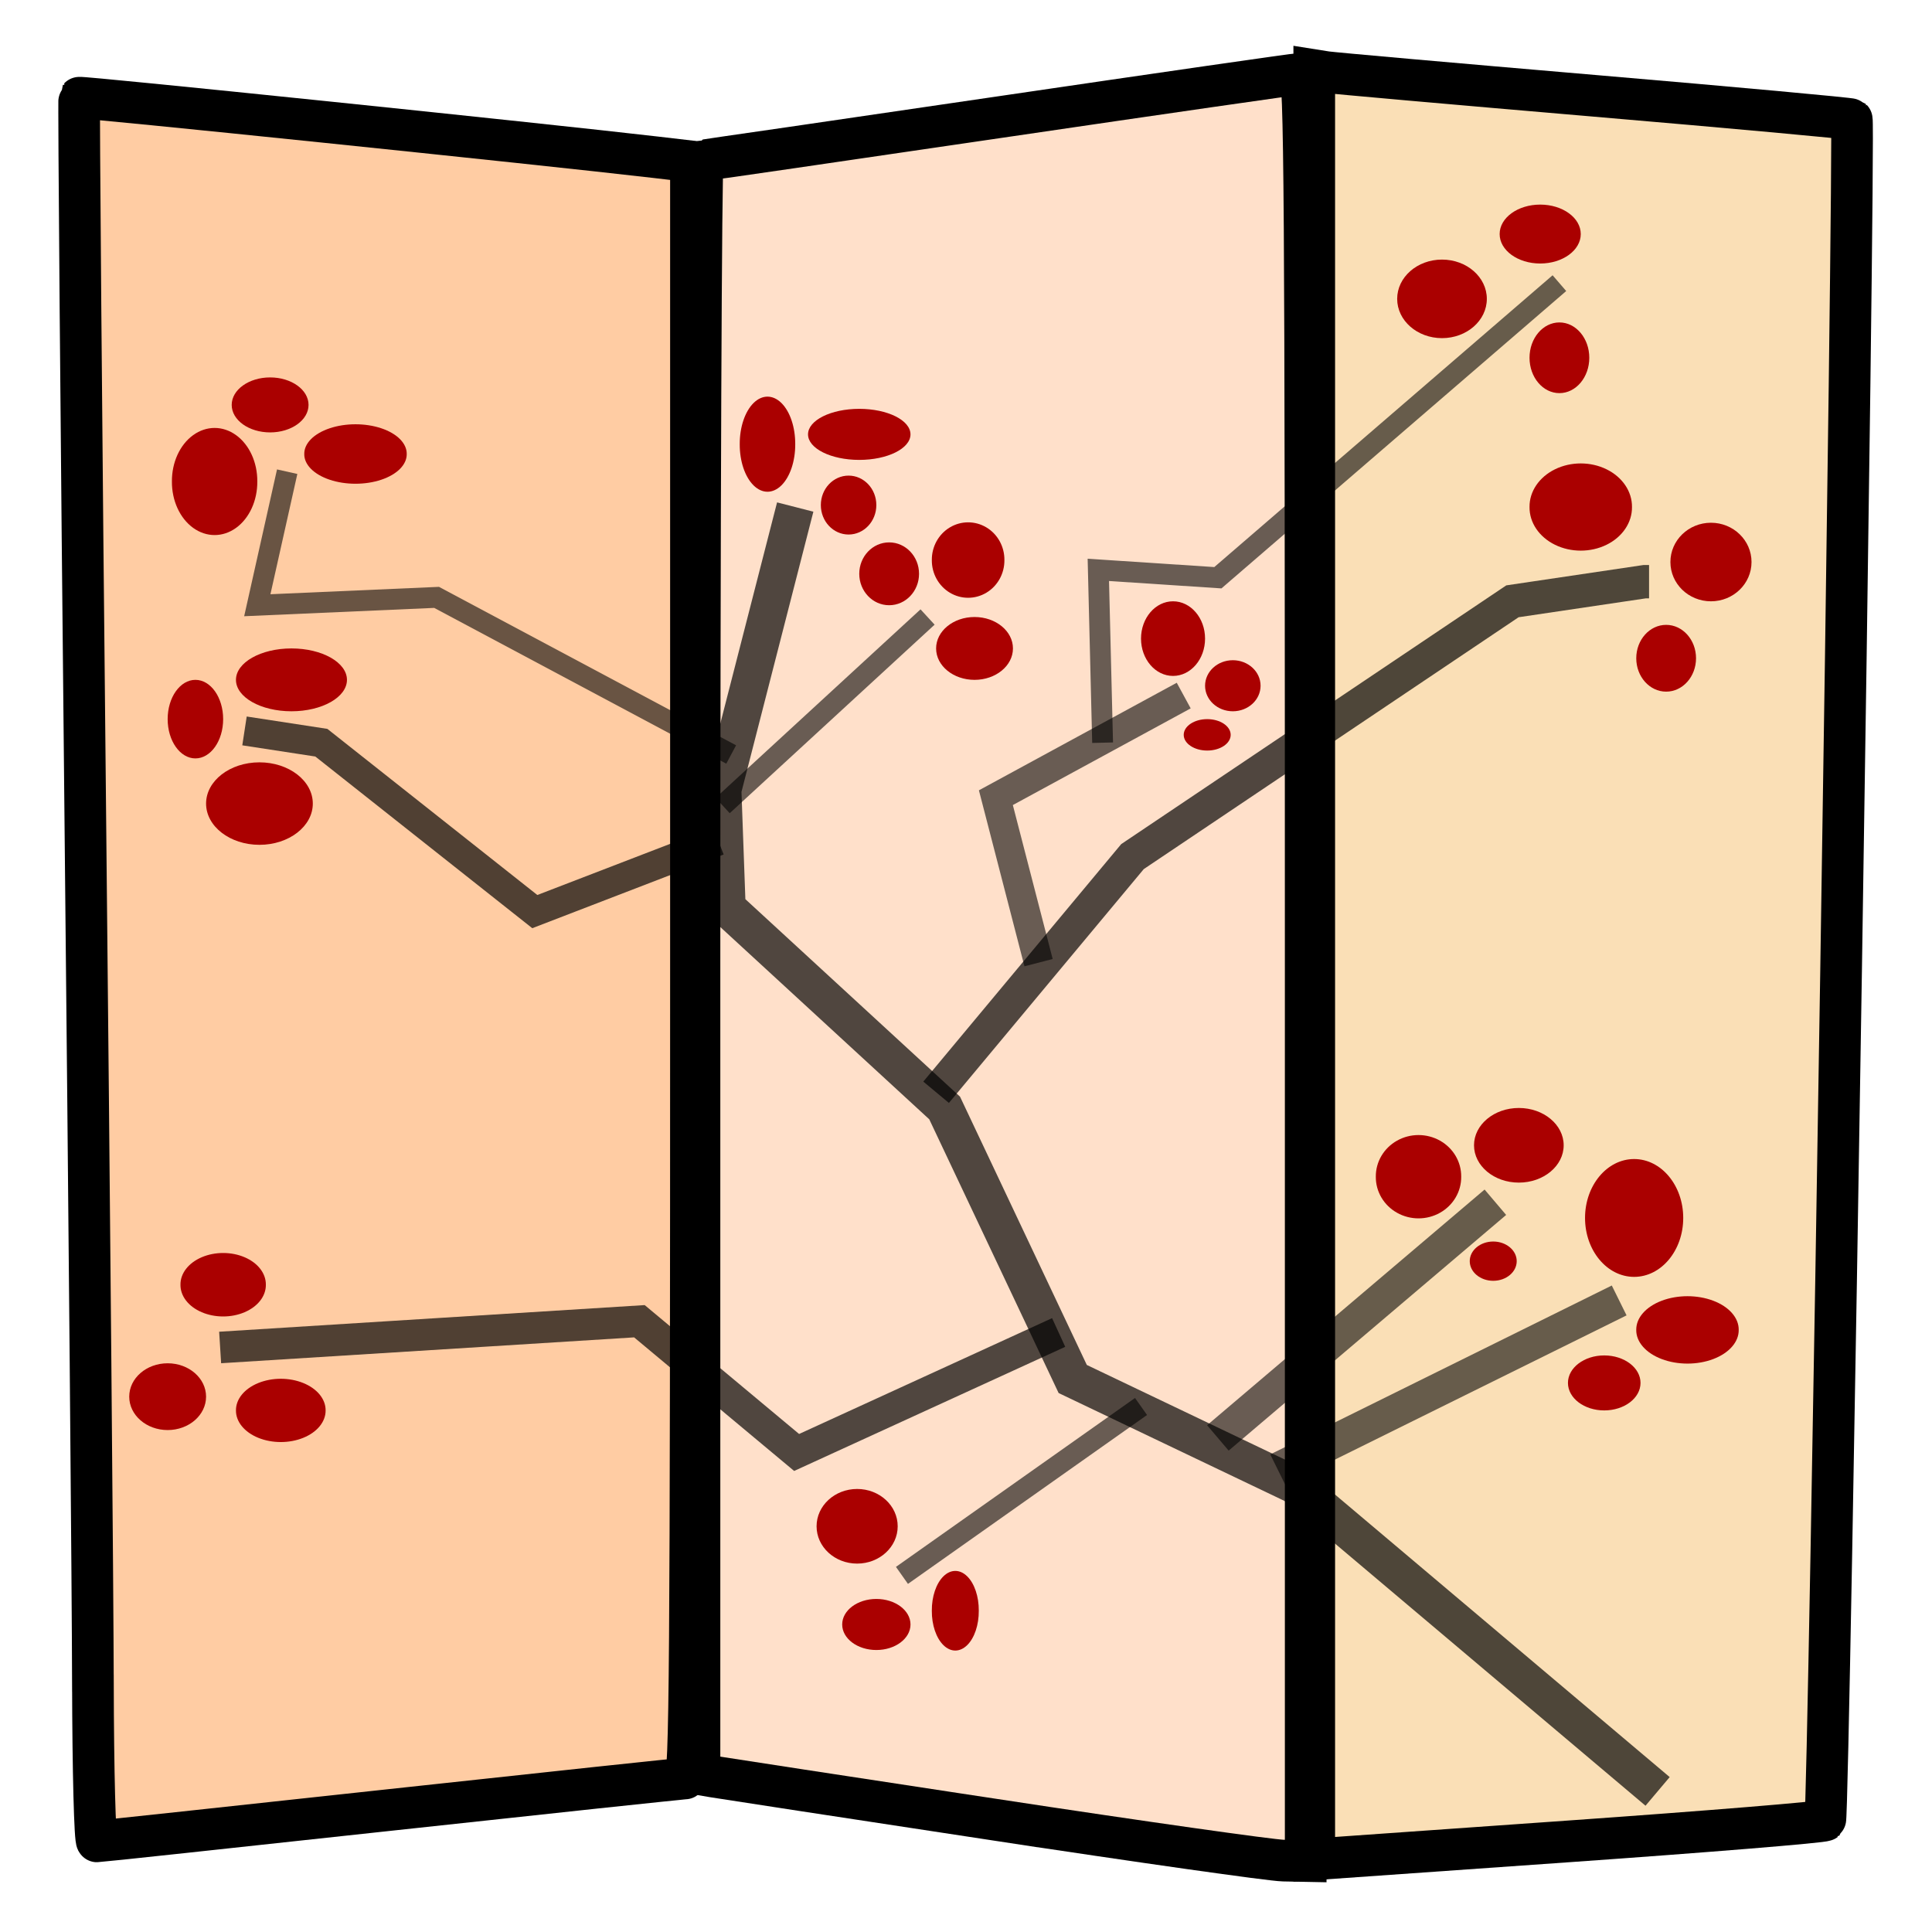
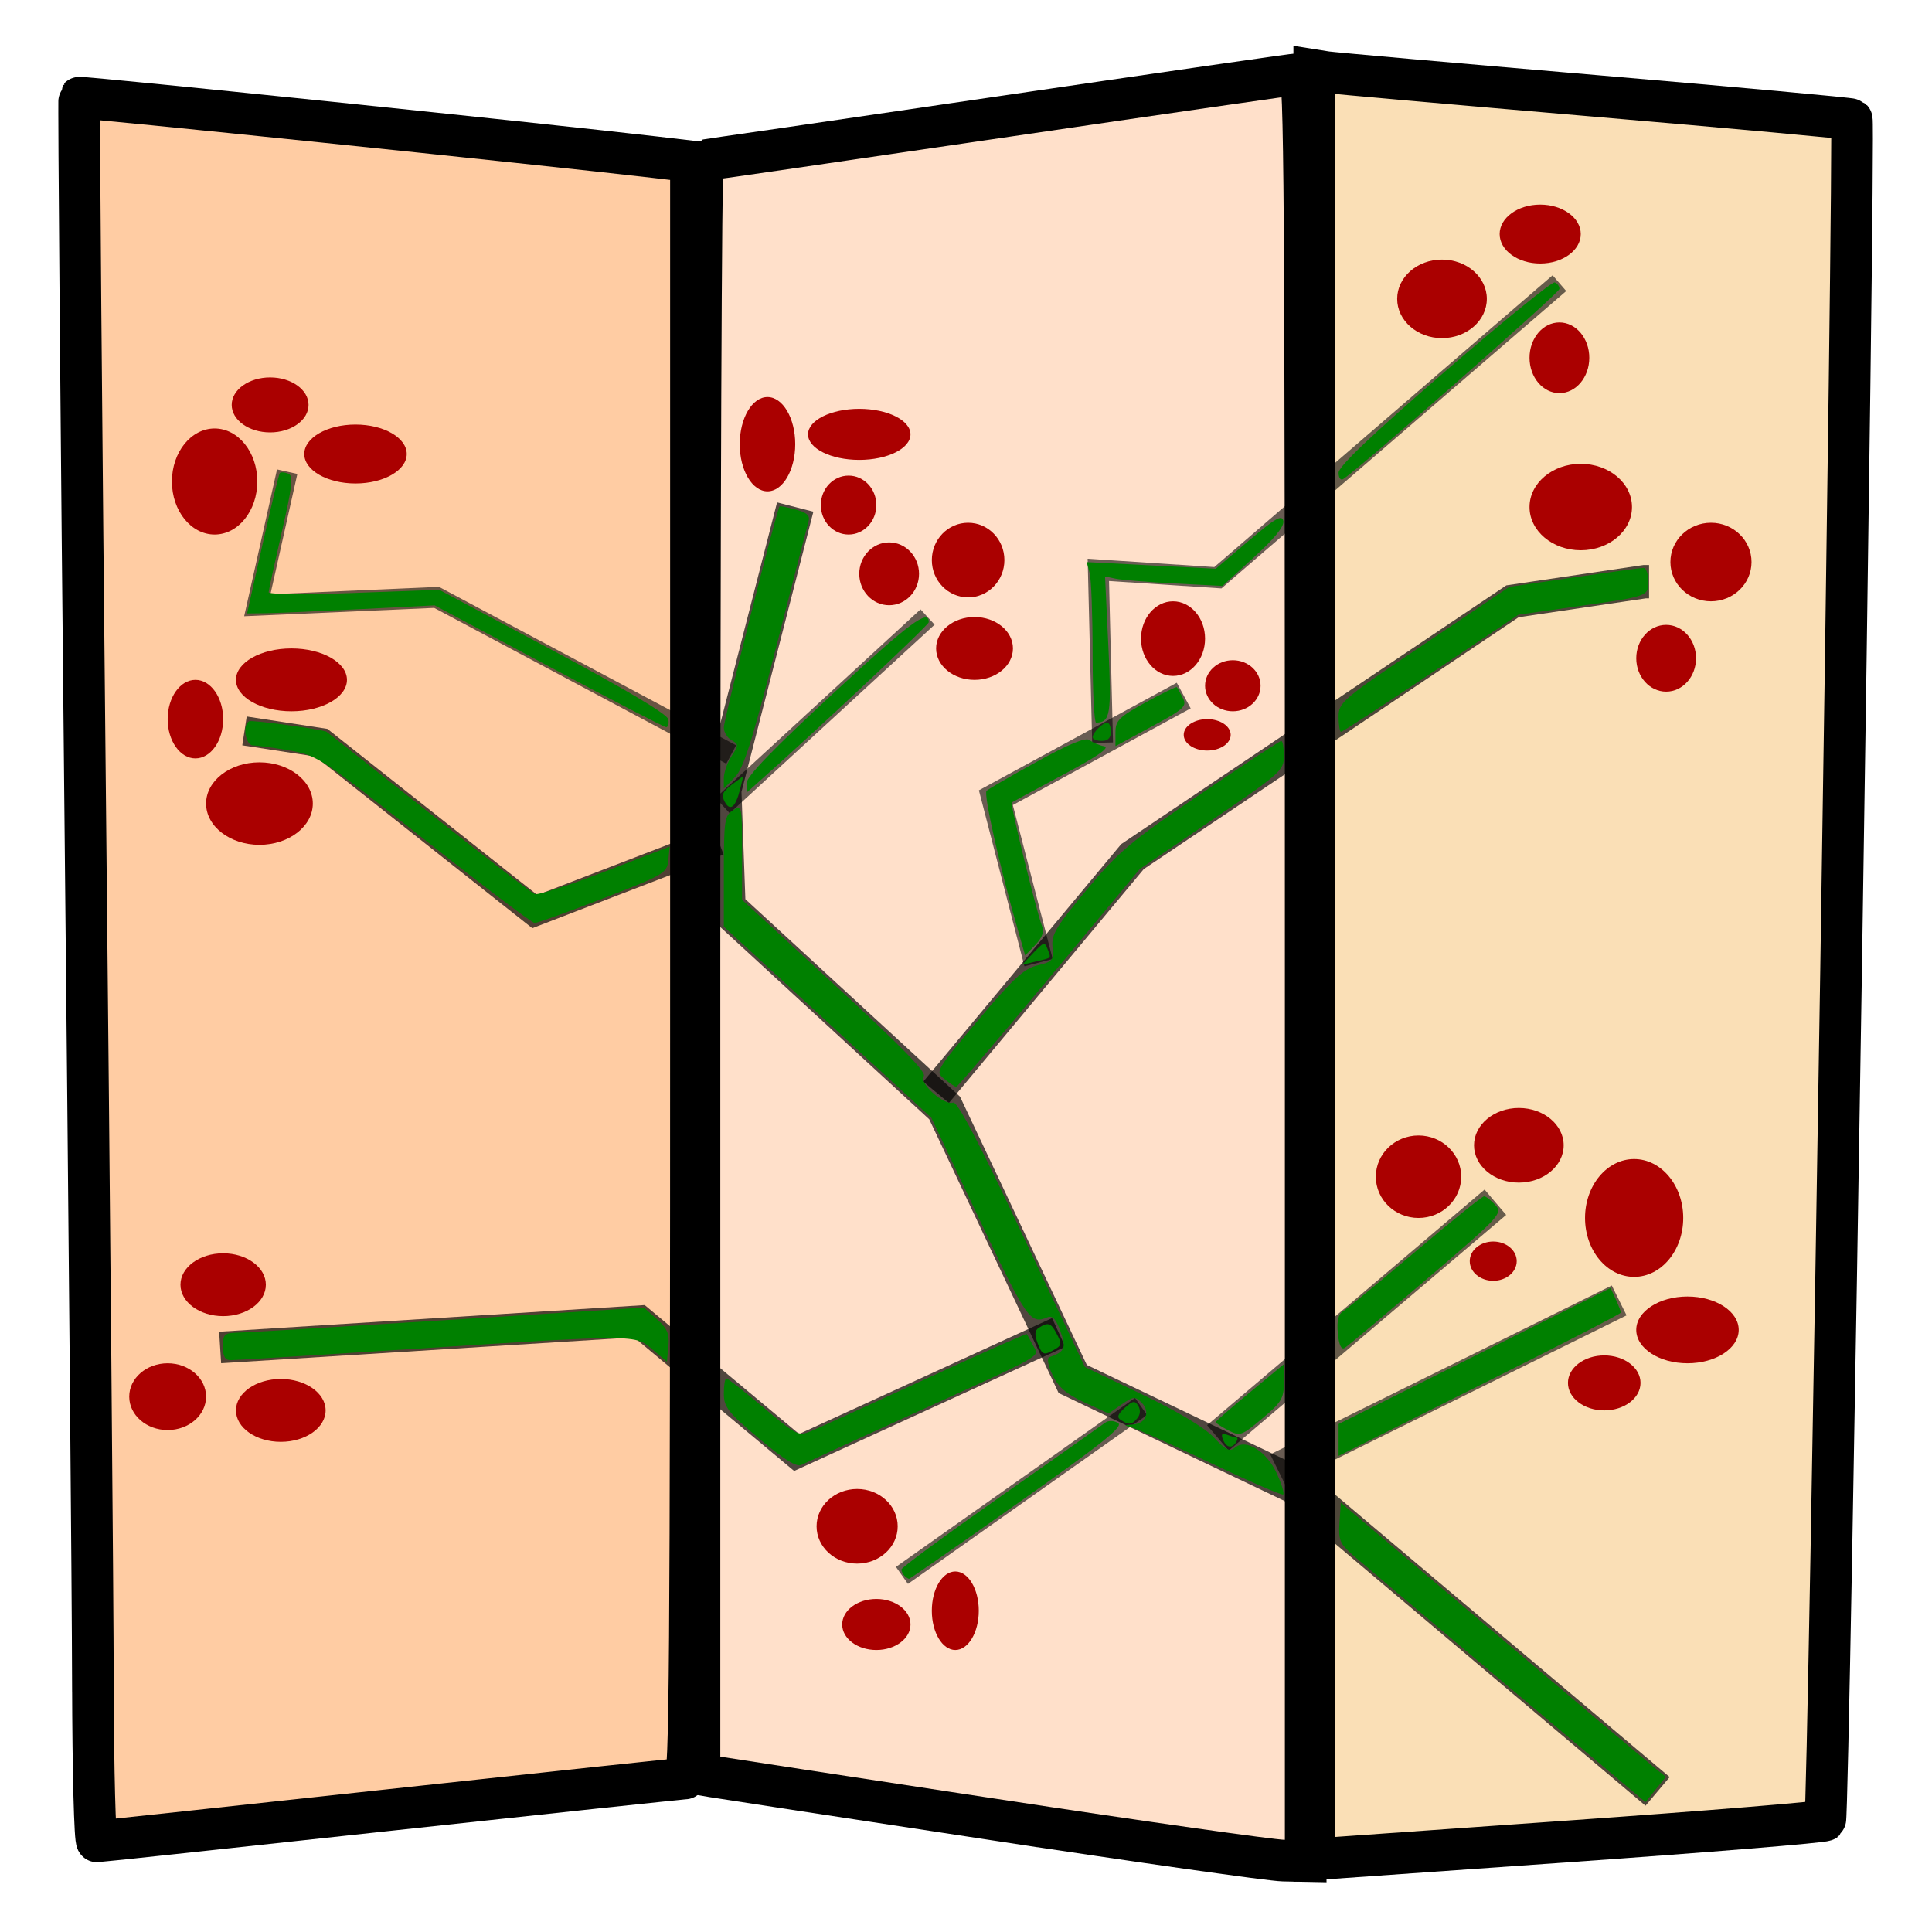
<svg xmlns="http://www.w3.org/2000/svg" width="300" height="300" id="svg6345" version="1.1">
  <defs id="defs6347">
    </defs>
  <g id="layer1" transform="translate(0,-468)">
    <path style="fill:#ffcca3;fill-opacity:0.75;stroke:#000000;stroke-width:0.647px;stroke-linecap:butt;stroke-linejoin:miter;stroke-opacity:1" d="m 11.449,481.473 2.652,272.015" id="path4136" />
    <path style="fill:none;stroke:#000000;stroke-width:0.647px;stroke-linecap:butt;stroke-linejoin:miter;stroke-opacity:1" d="m 10.786,482.083 3.314,272.625 95.46,-10.368 88.831,13.418 86.179,-6.099 3.977,-265.916 -84.853,-7.319 -95.46,14.028 -97.448,-10.368 z" id="path4158" />
    <path style="fill:#ffcca3;fill-opacity:0.75;stroke:#000000;stroke-width:0.647px;stroke-linecap:butt;stroke-linejoin:miter;stroke-opacity:1" d="m 108.235,492.451 0,252.498 0,0" id="path4162" />
    <path style="fill:#ffcca3;fill-opacity:0.153;stroke:#000000;stroke-width:0.647px;stroke-linecap:butt;stroke-linejoin:miter;stroke-opacity:1" d="m 203.695,477.813 0,278.724" id="path4164" />
    <path style="fill:#f4bd71;fill-opacity:0.112;stroke:none" d="m 204.076,617.805 0,-138.907 1.823,0.289 c 1.003,0.159 19.715,1.815 41.583,3.681 21.868,1.866 39.894,3.516 40.058,3.666 0.533,0.491 -3.571,263.626 -4.121,264.132 -0.293,0.27 -18.265,1.741 -39.938,3.269 l -39.405,2.778 0,-138.907 z" id="path4166" />
    <path style="fill:#f4bd71;fill-opacity:0.112;stroke:none" d="m 204.076,617.805 0,-138.907 1.823,0.289 c 1.003,0.159 19.715,1.815 41.583,3.681 21.868,1.866 39.894,3.516 40.058,3.666 0.533,0.491 -3.571,263.626 -4.121,264.132 -0.293,0.27 -18.265,1.741 -39.938,3.269 l -39.405,2.778 0,-138.907 z" id="path4168" />
    <path style="fill:#f4bd71;fill-opacity:0.112;stroke:none" d="m 204.076,617.805 0,-138.907 1.823,0.289 c 1.003,0.159 19.715,1.815 41.583,3.681 21.868,1.866 39.894,3.516 40.058,3.666 0.533,0.491 -3.571,263.626 -4.121,264.132 -0.293,0.27 -18.265,1.741 -39.938,3.269 l -39.405,2.778 0,-138.907 z" id="path4170" />
    <path style="fill:#f4bd71;fill-opacity:0.112;stroke:none" d="m 204.076,617.805 0,-138.907 1.823,0.289 c 1.003,0.159 19.715,1.815 41.583,3.681 21.868,1.866 39.894,3.516 40.058,3.666 0.533,0.491 -3.571,263.626 -4.121,264.132 -0.293,0.27 -18.265,1.741 -39.938,3.269 l -39.405,2.778 0,-138.907 z" id="path4172" />
    <path style="fill:#ffcca3;fill-opacity:0.153;stroke:none" d="m 154.357,750.544 c -22.788,-3.466 -42.402,-6.467 -43.587,-6.669 l -2.155,-0.367 0,-125.307 c 0,-68.919 0.23,-125.307 0.511,-125.307 0.281,0 21.028,-3.019 46.104,-6.709 25.077,-3.69 46.027,-6.709 46.556,-6.709 0.839,0 0.962,17.867 0.962,138.752 l 0,138.752 -3.48,-0.068 c -1.914,-0.037 -22.125,-2.903 -44.912,-6.369 l 0,0 z" id="path4176" />
    <path style="fill:#ffcca3;fill-opacity:0.153;stroke:none" d="m 154.357,750.544 c -22.788,-3.466 -42.402,-6.467 -43.587,-6.669 l -2.155,-0.367 0,-125.307 c 0,-68.919 0.23,-125.307 0.511,-125.307 0.281,0 21.028,-3.019 46.104,-6.709 25.077,-3.69 46.027,-6.709 46.556,-6.709 0.839,0 0.962,17.867 0.962,138.752 l 0,138.752 -3.48,-0.068 c -1.914,-0.037 -22.125,-2.903 -44.912,-6.369 l 0,0 z" id="path4178" />
    <path style="fill:#ffcca3;fill-opacity:0.153;stroke:none" d="m 154.357,750.544 c -22.788,-3.466 -42.402,-6.467 -43.587,-6.669 l -2.155,-0.367 0,-125.307 c 0,-68.919 0.23,-125.307 0.511,-125.307 0.281,0 21.028,-3.019 46.104,-6.709 25.077,-3.69 46.027,-6.709 46.556,-6.709 0.839,0 0.962,17.867 0.962,138.752 l 0,138.752 -3.48,-0.068 c -1.914,-0.037 -22.125,-2.903 -44.912,-6.369 l 0,0 z" id="path4180" />
    <path style="fill:#ffcca3;fill-opacity:0.153;stroke:none" d="m 154.357,750.544 c -22.788,-3.466 -42.402,-6.467 -43.587,-6.669 l -2.155,-0.367 0,-125.307 c 0,-68.919 0.23,-125.307 0.511,-125.307 0.281,0 21.028,-3.019 46.104,-6.709 25.077,-3.69 46.027,-6.709 46.556,-6.709 0.839,0 0.962,17.867 0.962,138.752 l 0,138.752 -3.48,-0.068 c -1.914,-0.037 -22.125,-2.903 -44.912,-6.369 l 0,0 z" id="path4182" />
    <path style="fill:#f4bd71;fill-opacity:0.112;stroke:none" d="m 204.076,617.805 0,-138.907 1.823,0.289 c 1.003,0.159 19.715,1.815 41.583,3.681 21.868,1.866 39.894,3.516 40.058,3.666 0.533,0.491 -3.571,263.626 -4.121,264.132 -0.293,0.27 -18.265,1.741 -39.938,3.269 l -39.405,2.778 0,-138.907 z" id="path4184" />
    <path style="fill:#f4bd71;fill-opacity:0.112;stroke:none" d="m 204.076,617.805 0,-138.907 1.823,0.289 c 1.003,0.159 19.715,1.815 41.583,3.681 21.868,1.866 39.894,3.516 40.058,3.666 0.533,0.491 -3.571,263.626 -4.121,264.132 -0.293,0.27 -18.265,1.741 -39.938,3.269 l -39.405,2.778 0,-138.907 z" id="path4186" />
    <path style="fill:#ffcca3;fill-opacity:0;stroke:#000000;stroke-width:6.468;stroke-miterlimit:4;stroke-opacity:1;stroke-dasharray:none" d="m 204.076,617.805 0,-138.907 1.823,0.289 c 1.003,0.159 19.715,1.815 41.583,3.681 21.868,1.866 39.894,3.516 40.058,3.666 0.533,0.491 -3.571,263.626 -4.121,264.132 -0.293,0.27 -18.265,1.741 -39.938,3.269 l -39.405,2.778 0,-138.907 z" id="path4188" />
    <path style="fill:#ffcca3;fill-opacity:0.196;stroke:#000000;stroke-width:6.468;stroke-miterlimit:4;stroke-opacity:1;stroke-dasharray:none" d="m 154.357,750.544 c -22.788,-3.466 -42.402,-6.467 -43.587,-6.669 l -2.155,-0.367 0,-125.307 c 0,-68.919 0.23,-125.307 0.511,-125.307 0.281,0 21.028,-3.019 46.104,-6.709 25.077,-3.69 46.027,-6.709 46.556,-6.709 0.839,0 0.962,17.867 0.962,138.752 l 0,138.752 -3.48,-0.068 c -1.914,-0.037 -22.125,-2.903 -44.912,-6.369 l 0,0 z" id="path4700" />
    <path style="fill:#ffcca3;fill-opacity:1;fill-rule:nonzero;stroke:#000000;stroke-width:6.468;stroke-miterlimit:4;stroke-opacity:1;stroke-dasharray:none" d="m 14.428,729.383 c -0.027,-13.502 -0.565,-74.362 -1.19,-135.245 -0.626,-60.883 -1.043,-110.817 -0.928,-110.963 0.174,-0.222 71.495,7.145 89.511,9.245 l 5.469,0.638 0,125.558 c 0,108.871 -0.127,125.558 -0.954,125.558 -0.525,0 -21.145,2.196 -45.822,4.879 -24.678,2.684 -45.13,4.879 -45.45,4.879 -0.324,0 -0.606,-10.908 -0.635,-24.548 l 0,0 z" id="path4702" />
    <path style="fill:none;stroke:#000000;stroke-width:5.821;stroke-linecap:butt;stroke-linejoin:miter;stroke-miterlimit:4;stroke-opacity:0.686;stroke-dasharray:none" d="m 257.391,746.169 -56.348,-47.572 -34.471,-16.467 -19.888,-42.083 -33.808,-31.105 -0.663,-18.297 11.269,-43.913" id="path6195" />
    <path style="fill:none;stroke:#000000;stroke-width:5.175;stroke-linecap:butt;stroke-linejoin:miter;stroke-miterlimit:4;stroke-opacity:0.588;stroke-dasharray:none" d="M 198.391,696.157 251.425,669.932" id="path6197" />
    <path style="fill:none;stroke:#000000;stroke-width:5.175;stroke-linecap:butt;stroke-linejoin:miter;stroke-miterlimit:4;stroke-opacity:0.588;stroke-dasharray:none" d="m 189.111,691.278 43.089,-36.594" id="path6199" />
    <path style="fill:none;stroke:#000000;stroke-width:3.234;stroke-linecap:butt;stroke-linejoin:miter;stroke-miterlimit:4;stroke-opacity:0.588;stroke-dasharray:none" d="m 177.178,686.399 -37.123,26.226" id="path6201" />
    <path style="fill:none;stroke:#000000;stroke-width:4.901;stroke-linecap:butt;stroke-linejoin:miter;stroke-miterlimit:4;stroke-opacity:0.686;stroke-dasharray:none" d="m 164.388,674.907 -40.689,18.631 -24.413,-20.378 -65.103,4.076" id="path6203" />
    <path style="fill:none;stroke:#000000;stroke-width:5.175;stroke-linecap:butt;stroke-linejoin:miter;stroke-miterlimit:4;stroke-opacity:0.686;stroke-dasharray:none" d="m 145.358,637.607 30.494,-36.594 59,-39.643 20.551,-3.049 0.663,0" id="path6205" />
    <path style="fill:none;stroke:#000000;stroke-width:4.528;stroke-linecap:butt;stroke-linejoin:miter;stroke-miterlimit:4;stroke-opacity:0.588;stroke-dasharray:none" d="m 161.268,617.48 -6.629,-25.616 29.168,-15.857" id="path6207" />
    <path style="fill:none;stroke:#000000;stroke-width:3.234;stroke-linecap:butt;stroke-linejoin:miter;stroke-miterlimit:4;stroke-opacity:0.588;stroke-dasharray:none" d="m 171.212,583.326 -0.663,-26.836 18.562,1.22 53.033,-45.742" id="path6209" />
    <path style="fill:none;stroke:#000000;stroke-width:3.234;stroke-linecap:butt;stroke-linejoin:miter;stroke-miterlimit:4;stroke-opacity:0.588;stroke-dasharray:none" d="M 112.213,593.084 144.032,563.809" id="path6211" />
    <path style="fill:none;stroke:#000000;stroke-width:4.528;stroke-linecap:butt;stroke-linejoin:miter;stroke-miterlimit:4;stroke-opacity:0.686;stroke-dasharray:none" d="M 111.55,598.573 83.044,609.552 49.898,583.326 37.966,581.496" id="path6213" />
    <path style="fill:none;stroke:#000000;stroke-width:3.234;stroke-linecap:butt;stroke-linejoin:miter;stroke-miterlimit:4;stroke-opacity:0.588;stroke-dasharray:none" d="m 113.538,585.156 -45.742,-24.396 -27.842,1.22 4.64,-20.737" id="path6215" />
-     <path style="fill:#aa0000;fill-opacity:1;fill-rule:nonzero;stroke:none" id="path6251" d="m 17097.22,140.576 a 9.339,9.831 0 1 1 -18.678,0 9.339,9.831 0 1 1 18.678,0 z" transform="matrix(0.6743459,0,0,0.6204147,-11257.465,468.0549)" />
-     <path style="fill:#aa0000;fill-opacity:1;fill-rule:nonzero;stroke:none" id="path6253" d="m 17064.78,167.61 a 6.881,8.356 0 1 1 -13.763,0 6.881,8.356 0 1 1 13.763,0 z" transform="matrix(0.6743459,0,0,0.6204147,-11244.206,466.2252)" />
-     <path style="fill:#aa0000;fill-opacity:1;fill-rule:nonzero;stroke:none" id="path6255" d="m 17046.101,147.458 a 11.797,10.814 0 1 1 -23.593,0 11.797,10.814 0 1 1 23.593,0 z" transform="matrix(0.6743459,0,0,0.6204147,-11241.555,455.247)" />
-     <path style="fill:#aa0000;fill-opacity:1;fill-rule:nonzero;stroke:none" id="path6257" d="m 17067.729,110.102 a 6.881,8.847 0 1 1 -13.763,0 6.881,8.847 0 1 1 13.763,0 z" transform="matrix(0.6743459,0,0,0.6204147,-11262.769,455.247)" />
-     <path style="fill:#aa0000;fill-opacity:1;fill-rule:nonzero;stroke:none" id="path6259" d="m 17030.373,110.102 a 10.322,9.831 0 1 1 -20.644,0 10.322,9.831 0 1 1 20.644,0 z" transform="matrix(0.6743459,0,0,0.6204147,-11253.488,446.0985)" />
-     <path style="fill:#aa0000;fill-opacity:1;fill-rule:nonzero;stroke:none" id="path6261" d="m 17026.44,256.576 a 5.407,4.915 0 1 1 -10.814,0 5.407,4.915 0 1 1 10.814,0 z" transform="matrix(0.6743459,0,0,0.6204147,-11246.196,504.6488)" />
-     <path style="fill:#aa0000;fill-opacity:1;fill-rule:nonzero;stroke:none" id="path6263" d="m 17037.254,282.627 a 10.322,9.339 0 1 1 -20.644,0 10.322,9.339 0 1 1 20.644,0 z" transform="matrix(0.6743459,0,0,0.6204147,-11246.196,470.4945)" />
-     <path style="fill:#aa0000;fill-opacity:1;fill-rule:nonzero;stroke:none" id="path6265" d="m 17051.016,307.203 a 9.831,10.322 0 1 1 -19.661,0 9.831,10.322 0 1 1 19.661,0 z" transform="matrix(0.6743459,0,0,0.6204147,-11271.388,460.1262)" />
-     <path style="fill:#aa0000;fill-opacity:1;fill-rule:nonzero;stroke:none" id="path6267" d="m 17088.373,335.712 a 11.797,8.356 0 1 1 -23.593,0 11.797,8.356 0 1 1 23.593,0 z" transform="matrix(0.6743459,0,0,0.6204147,-11253.488,466.2252)" />
-     <path style="fill:#aa0000;fill-opacity:1;fill-rule:nonzero;stroke:none" id="path6269" d="m 17035.288,360.78 a 5.407,3.932 0 1 1 -10.814,0 5.407,3.932 0 1 1 10.814,0 z" transform="matrix(0.6743459,0,0,0.6204147,-11296.577,358.273)" />
-     <path style="fill:#aa0000;fill-opacity:1;fill-rule:nonzero;stroke:none" id="path6271" d="m 17051.016,354.881 a 8.356,6.881 0 1 1 -16.712,0 8.356,6.881 0 1 1 16.712,0 z" transform="matrix(0.6743459,0,0,0.6204147,-11243.543,462.5658)" />
-     <path style="fill:#aa0000;fill-opacity:1;fill-rule:nonzero;stroke:none" id="path6273" d="m 16905.525,414.356 a 9.339,9.339 0 1 1 -18.678,0 9.339,9.339 0 1 1 18.678,0 z" transform="matrix(0.6743459,0,0,0.6204147,-11260.778,447.9282)" />
-     <path style="fill:#aa0000;fill-opacity:1;fill-rule:nonzero;stroke:none" id="path6275" d="m 16959.592,339.153 a 5.407,9.831 0 1 1 -10.813,0 5.407,9.831 0 1 1 10.813,0 z" transform="matrix(0.6743459,0,0,0.6204147,-11284.646,507.6983)" />
-     <path style="fill:#aa0000;fill-opacity:1;fill-rule:nonzero;stroke:none" id="path6277" d="m 16923.22,338.661 a 9.339,7.373 0 1 1 -18.678,0 9.339,7.373 0 1 1 18.678,0 z" transform="matrix(0.6743459,0,0,0.6204147,-11166.645,294.2336)" />
-     <path style="fill:#aa0000;fill-opacity:1;fill-rule:nonzero;stroke:none" id="path6279" d="m 16962.541,287.542 a 8.356,9.339 0 1 1 -16.711,0 8.356,9.339 0 1 1 16.711,0 z" transform="matrix(0.6743459,0,0,0.6204147,-11282.656,376.57)" />
-     <path style="fill:#aa0000;fill-opacity:1;fill-rule:nonzero;stroke:none" id="path6281" d="m 16931.084,260.017 a 7.373,9.339 0 1 1 -14.746,0 7.373,9.339 0 1 1 14.746,0 z" transform="matrix(0.6743459,0,0,0.6204147,-11230.286,405.8451)" />
-     <path style="fill:#aa0000;fill-opacity:1;fill-rule:nonzero;stroke:none" id="path6283" d="m 16927.152,211.356 a 8.847,7.864 0 1 1 -17.695,0 8.847,7.864 0 1 1 17.695,0 z" transform="matrix(0.6743459,0,0,0.6204147,-11257.465,437.5599)" />
-     <path style="fill:#aa0000;fill-opacity:1;fill-rule:nonzero;stroke:none" id="path6287" d="m 16904.543,131.729 a 12.78,9.831 0 1 1 -25.559,0 12.78,9.831 0 1 1 25.559,0 z" transform="matrix(0.337173,0,0,0.7444977,-5576.272,438.9017)" />
-     <path style="fill:#aa0000;fill-opacity:1;fill-rule:nonzero;stroke:none" id="path6289" d="m 16769.864,129.271 a 9.831,13.271 0 1 1 -19.661,0 9.831,13.271 0 1 1 19.661,0 z" transform="matrix(0.6743459,0,0,0.6204147,-11268.735,462.5658)" />
-     <path style="fill:#aa0000;fill-opacity:1;fill-rule:nonzero;stroke:none" id="path6291" d="m 16820,191.203 a 14.746,12.288 0 1 1 -29.492,0 14.746,12.288 0 1 1 29.492,0 z" transform="matrix(0.5844331,0,0,0.3970654,-9776.289,497.6472)" />
-     <path style="fill:#aa0000;fill-opacity:1;fill-rule:nonzero;stroke:none" id="path6293" d="m 16774.78,220.695 a 12.288,10.322 0 1 1 -24.576,0 12.288,10.322 0 1 1 24.576,0 z" transform="matrix(0.6743459,0,0,0.6204147,-11263.432,455.8569)" />
-     <path style="fill:#aa0000;fill-opacity:1;fill-rule:nonzero;stroke:none" id="path6295" d="m 16826.881,308.678 a 8.847,6.881 0 1 1 -17.695,0 8.847,6.881 0 1 1 17.695,0 z" transform="matrix(0.6743459,0,0,0.6204147,-11299.228,339.3661)" />
-     <path style="fill:#aa0000;fill-opacity:1;fill-rule:nonzero;stroke:none" id="path6297" d="m 16837.695,331.288 a 6.39,9.831 0 1 1 -12.78,0 6.39,9.831 0 1 1 12.78,0 z" transform="matrix(0.6743459,0,0,0.6204147,-11319.779,374.1304)" />
-     <path style="fill:#aa0000;fill-opacity:1;fill-rule:nonzero;stroke:none" id="path6299" d="m 16817.05,382.898 a 6.39,6.39 0 1 1 -12.78,0 6.39,6.39 0 1 1 12.78,0 z" transform="matrix(0.6743459,0,0,0.6204147,-11144.768,336.9265)" />
-     <path style="fill:#aa0000;fill-opacity:1;fill-rule:nonzero;stroke:none" id="path6311" d="m 16835.728,393.712 a 8.847,8.356 0 1 1 -17.695,0 8.847,8.356 0 1 1 17.695,0 z" transform="matrix(0.6743459,0,0,0.6204147,-11321.105,440.6094)" />
-     <path style="fill:#aa0000;fill-opacity:1;fill-rule:nonzero;stroke:none" id="path6313" d="m 16793.458,385.356 a 21.136,11.797 0 1 1 -42.271,0 21.136,11.797 0 1 1 42.271,0 z" transform="matrix(0.3293317,0,0,0.4136098,-5480.057,527.6217)" />
-     <path style="fill:#aa0000;fill-opacity:1;fill-rule:nonzero;stroke:none" id="path6315" d="m 16796.407,348.983 a 9.831,7.864 0 1 1 -19.661,0 9.831,7.864 0 1 1 19.661,0 z" transform="matrix(0.6743459,0,0,0.6204147,-11285.307,450.9777)" />
-     <path style="fill:#aa0000;fill-opacity:1;fill-rule:nonzero;stroke:none" id="path6317" d="m 16805.255,333.746 a 6.39,7.373 0 1 1 -12.78,0 6.39,7.373 0 1 1 12.78,0 z" transform="matrix(0.6743459,0,0,0.6204147,-11196.478,339.3661)" />
-     <path style="fill:#aa0000;fill-opacity:1;fill-rule:nonzero;stroke:none" id="path6323" d="m 16774.779,341.119 a 10.322,7.864 0 1 1 -20.644,0 10.322,7.864 0 1 1 20.644,0 z" transform="matrix(0.770681,0,0,0.504087,-12786.624,363.4953)" />
-     <path style="fill:#aa0000;fill-opacity:1;fill-rule:nonzero;stroke:none" id="path6325" d="m 16895.696,284.102 a 6.881,7.864 0 1 1 -13.763,0 6.881,7.864 0 1 1 13.763,0 z" transform="matrix(0.6743459,0,0,0.6204147,-11250.836,380.8393)" />
-     <path style="fill:#aa0000;fill-opacity:1;fill-rule:nonzero;stroke:none" id="path6327" d="m 17088.373,290 a 11.305,14.746 0 1 1 -22.61,0 11.305,14.746 0 1 1 22.61,0 z" transform="matrix(0.6743459,0,0,0.6204147,-11262.104,477.2034)" />
-     <path style="fill:#aa0000;fill-opacity:1;fill-rule:nonzero;stroke:none" id="path6329" d="m 16837.695,146.966 a 11.797,7.373 0 1 1 -23.593,0 11.797,7.373 0 1 1 23.593,0 z" transform="matrix(0.6743459,0,0,0.6204147,-11291.274,447.3183)" />
-     <path style="fill:#aa0000;fill-opacity:1;fill-rule:nonzero;stroke:none" id="path6331" d="m 16945.831,414.356 a 7.864,6.39 0 1 1 -15.729,0 7.864,6.39 0 1 1 15.729,0 z" transform="matrix(0.6743459,0,0,0.6204147,-11285.97,463.1757)" />
+     <path style="fill:#aa0000;fill-opacity:1;fill-rule:nonzero;stroke:none" id="path6251" d="m 17097.22,140.576 c 0,5.429 -4.181,9.831 -9.339,9.831 -5.158,0 -9.339,-4.401 -9.339,-9.831 0,-5.429 4.181,-9.831 9.339,-9.831 5.158,0 9.339,4.401 9.339,9.831 z" transform="matrix(0.6743459,0,0,0.6204147,-11257.465,468.0549)" />
+     <path style="fill:#aa0000;fill-opacity:1;fill-rule:nonzero;stroke:none" id="path6253" d="m 17064.78,167.61 c 0,4.615 -3.081,8.356 -6.882,8.356 -3.8,0 -6.881,-3.741 -6.881,-8.356 0,-4.615 3.081,-8.356 6.881,-8.356 3.801,0 6.882,3.741 6.882,8.356 z" transform="matrix(0.6743459,0,0,0.6204147,-11244.206,466.2252)" />
+     <path style="fill:#aa0000;fill-opacity:1;fill-rule:nonzero;stroke:none" id="path6255" d="m 17046.101,147.458 c 0,5.972 -5.281,10.814 -11.796,10.814 -6.515,0 -11.797,-4.841 -11.797,-10.814 0,-5.972 5.282,-10.814 11.797,-10.814 6.515,0 11.796,4.841 11.796,10.814 z" transform="matrix(0.6743459,0,0,0.6204147,-11241.555,455.247)" />
+     <path style="fill:#aa0000;fill-opacity:1;fill-rule:nonzero;stroke:none" id="path6257" d="m 17067.729,110.102 c 0,4.886 -3.081,8.847 -6.881,8.847 -3.801,0 -6.882,-3.961 -6.882,-8.847 0,-4.886 3.081,-8.847 6.882,-8.847 3.8,0 6.881,3.961 6.881,8.847 z" transform="matrix(0.6743459,0,0,0.6204147,-11262.769,455.247)" />
+     <path style="fill:#aa0000;fill-opacity:1;fill-rule:nonzero;stroke:none" id="path6259" d="m 17030.373,110.102 c 0,5.429 -4.622,9.831 -10.322,9.831 -5.701,0 -10.322,-4.401 -10.322,-9.831 0,-5.429 4.621,-9.831 10.322,-9.831 5.7,0 10.322,4.401 10.322,9.831 z" transform="matrix(0.6743459,0,0,0.6204147,-11253.488,446.0985)" />
+     <path style="fill:#aa0000;fill-opacity:1;fill-rule:nonzero;stroke:none" id="path6261" d="m 17026.44,256.576 c 0,2.715 -2.421,4.915 -5.407,4.915 -2.986,0 -5.407,-2.201 -5.407,-4.915 0,-2.715 2.421,-4.915 5.407,-4.915 2.986,0 5.407,2.201 5.407,4.915 z" transform="matrix(0.6743459,0,0,0.6204147,-11246.196,504.6488)" />
+     <path style="fill:#aa0000;fill-opacity:1;fill-rule:nonzero;stroke:none" id="path6263" d="m 17037.254,282.627 c 0,5.158 -4.622,9.339 -10.322,9.339 -5.701,0 -10.322,-4.181 -10.322,-9.339 0,-5.158 4.621,-9.339 10.322,-9.339 5.7,0 10.322,4.181 10.322,9.339 z" transform="matrix(0.6743459,0,0,0.6204147,-11246.196,470.4945)" />
+     <path style="fill:#aa0000;fill-opacity:1;fill-rule:nonzero;stroke:none" id="path6265" d="m 17051.016,307.203 c 0,5.701 -4.401,10.322 -9.83,10.322 -5.43,0 -9.831,-4.621 -9.831,-10.322 0,-5.701 4.401,-10.322 9.831,-10.322 5.429,0 9.83,4.621 9.83,10.322 z" transform="matrix(0.6743459,0,0,0.6204147,-11271.388,460.1262)" />
+     <path style="fill:#aa0000;fill-opacity:1;fill-rule:nonzero;stroke:none" id="path6267" d="m 17088.373,335.712 c 0,4.615 -5.282,8.356 -11.797,8.356 -6.515,0 -11.796,-3.741 -11.796,-8.356 0,-4.615 5.281,-8.356 11.796,-8.356 6.515,0 11.797,3.741 11.797,8.356 z" transform="matrix(0.6743459,0,0,0.6204147,-11253.488,466.2252)" />
+     <path style="fill:#aa0000;fill-opacity:1;fill-rule:nonzero;stroke:none" id="path6269" d="m 17035.288,360.78 c 0,2.172 -2.421,3.932 -5.407,3.932 -2.986,0 -5.407,-1.761 -5.407,-3.932 0,-2.172 2.421,-3.932 5.407,-3.932 2.986,0 5.407,1.761 5.407,3.932 z" transform="matrix(0.6743459,0,0,0.6204147,-11296.577,358.273)" />
+     <path style="fill:#aa0000;fill-opacity:1;fill-rule:nonzero;stroke:none" id="path6271" d="m 17051.016,354.881 c 0,3.8 -3.741,6.881 -8.356,6.881 -4.615,0 -8.356,-3.081 -8.356,-6.881 0,-3.8 3.741,-6.881 8.356,-6.881 4.615,0 8.356,3.081 8.356,6.881 z" transform="matrix(0.6743459,0,0,0.6204147,-11243.543,462.5658)" />
+     <path style="fill:#aa0000;fill-opacity:1;fill-rule:nonzero;stroke:none" id="path6273" d="m 16905.525,414.356 c 0,5.158 -4.182,9.339 -9.339,9.339 -5.158,0 -9.339,-4.181 -9.339,-9.339 0,-5.158 4.181,-9.339 9.339,-9.339 5.157,0 9.339,4.181 9.339,9.339 z" transform="matrix(0.6743459,0,0,0.6204147,-11260.778,447.9282)" />
+     <path style="fill:#aa0000;fill-opacity:1;fill-rule:nonzero;stroke:none" id="path6275" d="m 16959.592,339.153 c 0,5.429 -2.42,9.831 -5.406,9.831 -2.987,0 -5.407,-4.401 -5.407,-9.831 0,-5.429 2.42,-9.831 5.407,-9.831 2.986,0 5.406,4.401 5.406,9.831 z" transform="matrix(0.6743459,0,0,0.6204147,-11284.646,507.6983)" />
+     <path style="fill:#aa0000;fill-opacity:1;fill-rule:nonzero;stroke:none" id="path6277" d="m 16923.22,338.661 c 0,4.072 -4.181,7.373 -9.339,7.373 -5.158,0 -9.339,-3.301 -9.339,-7.373 0,-4.072 4.181,-7.373 9.339,-7.373 5.158,0 9.339,3.301 9.339,7.373 z" transform="matrix(0.6743459,0,0,0.6204147,-11166.645,294.2336)" />
+     <path style="fill:#aa0000;fill-opacity:1;fill-rule:nonzero;stroke:none" id="path6279" d="m 16962.541,287.542 c 0,5.158 -3.741,9.339 -8.355,9.339 -4.615,0 -8.356,-4.181 -8.356,-9.339 0,-5.158 3.741,-9.339 8.356,-9.339 4.614,0 8.355,4.181 8.355,9.339 z" transform="matrix(0.6743459,0,0,0.6204147,-11282.656,376.57)" />
+     <path style="fill:#aa0000;fill-opacity:1;fill-rule:nonzero;stroke:none" id="path6281" d="m 16931.084,260.017 c 0,5.158 -3.301,9.339 -7.373,9.339 -4.072,0 -7.373,-4.181 -7.373,-9.339 0,-5.158 3.301,-9.339 7.373,-9.339 4.072,0 7.373,4.181 7.373,9.339 z" transform="matrix(0.6743459,0,0,0.6204147,-11230.286,405.8451)" />
+     <path style="fill:#aa0000;fill-opacity:1;fill-rule:nonzero;stroke:none" id="path6283" d="m 16927.152,211.356 c 0,4.343 -3.961,7.864 -8.847,7.864 -4.887,0 -8.848,-3.521 -8.848,-7.864 0,-4.343 3.961,-7.864 8.848,-7.864 4.886,0 8.847,3.521 8.847,7.864 z" transform="matrix(0.6743459,0,0,0.6204147,-11257.465,437.5599)" />
+     <path style="fill:#aa0000;fill-opacity:1;fill-rule:nonzero;stroke:none" id="path6287" d="m 16904.543,131.729 c 0,5.429 -5.721,9.831 -12.779,9.831 -7.058,0 -12.78,-4.401 -12.78,-9.831 0,-5.429 5.722,-9.831 12.78,-9.831 7.058,0 12.779,4.401 12.779,9.831 z" transform="matrix(0.337173,0,0,0.7444977,-5576.272,438.9017)" />
+     <path style="fill:#aa0000;fill-opacity:1;fill-rule:nonzero;stroke:none" id="path6289" d="m 16769.864,129.271 c 0,7.329 -4.402,13.271 -9.831,13.271 -5.429,0 -9.83,-5.942 -9.83,-13.271 0,-7.329 4.401,-13.271 9.83,-13.271 5.429,0 9.831,5.942 9.831,13.271 z" transform="matrix(0.6743459,0,0,0.6204147,-11268.735,462.5658)" />
+     <path style="fill:#aa0000;fill-opacity:1;fill-rule:nonzero;stroke:none" id="path6291" d="m 16820,191.203 c 0,6.787 -6.602,12.288 -14.746,12.288 -8.144,0 -14.746,-5.502 -14.746,-12.288 0,-6.787 6.602,-12.288 14.746,-12.288 8.144,0 14.746,5.502 14.746,12.288 z" transform="matrix(0.5844331,0,0,0.3970654,-9776.289,497.6472)" />
+     <path style="fill:#aa0000;fill-opacity:1;fill-rule:nonzero;stroke:none" id="path6293" d="m 16774.78,220.695 c 0,5.701 -5.501,10.322 -12.288,10.322 -6.786,0 -12.288,-4.621 -12.288,-10.322 0,-5.701 5.502,-10.322 12.288,-10.322 6.787,0 12.288,4.621 12.288,10.322 z" transform="matrix(0.6743459,0,0,0.6204147,-11263.432,455.8569)" />
+     <path style="fill:#aa0000;fill-opacity:1;fill-rule:nonzero;stroke:none" id="path6295" d="m 16826.881,308.678 c 0,3.8 -3.961,6.881 -8.848,6.881 -4.886,0 -8.847,-3.081 -8.847,-6.881 0,-3.8 3.961,-6.881 8.847,-6.881 4.887,0 8.848,3.081 8.848,6.881 z" transform="matrix(0.6743459,0,0,0.6204147,-11299.228,339.3661)" />
+     <path style="fill:#aa0000;fill-opacity:1;fill-rule:nonzero;stroke:none" id="path6297" d="m 16837.695,331.288 c 0,5.429 -2.861,9.831 -6.39,9.831 -3.529,0 -6.39,-4.401 -6.39,-9.831 0,-5.429 2.861,-9.831 6.39,-9.831 3.529,0 6.39,4.401 6.39,9.831 z" transform="matrix(0.6743459,0,0,0.6204147,-11319.779,374.1304)" />
+     <path style="fill:#aa0000;fill-opacity:1;fill-rule:nonzero;stroke:none" id="path6299" d="m 16817.05,382.898 c 0,3.529 -2.861,6.39 -6.39,6.39 -3.529,0 -6.39,-2.861 -6.39,-6.39 0,-3.529 2.861,-6.39 6.39,-6.39 3.529,0 6.39,2.861 6.39,6.39 z" transform="matrix(0.6743459,0,0,0.6204147,-11144.768,336.9265)" />
+     <path style="fill:#aa0000;fill-opacity:1;fill-rule:nonzero;stroke:none" id="path6311" d="m 16835.728,393.712 c 0,4.615 -3.961,8.356 -8.847,8.356 -4.886,0 -8.848,-3.741 -8.848,-8.356 0,-4.615 3.962,-8.356 8.848,-8.356 4.886,0 8.847,3.741 8.847,8.356 z" transform="matrix(0.6743459,0,0,0.6204147,-11321.105,440.6094)" />
+     <path style="fill:#aa0000;fill-opacity:1;fill-rule:nonzero;stroke:none" id="path6313" d="m 16793.458,385.356 c 0,6.515 -9.463,11.797 -21.136,11.797 -11.673,0 -21.135,-5.282 -21.135,-11.797 0,-6.515 9.462,-11.797 21.135,-11.797 11.673,0 21.136,5.282 21.136,11.797 z" transform="matrix(0.3293317,0,0,0.4136098,-5480.057,527.6217)" />
+     <path style="fill:#aa0000;fill-opacity:1;fill-rule:nonzero;stroke:none" id="path6315" d="m 16796.407,348.983 c 0,4.343 -4.402,7.864 -9.831,7.864 -5.429,0 -9.83,-3.521 -9.83,-7.864 0,-4.343 4.401,-7.864 9.83,-7.864 5.429,0 9.831,3.521 9.831,7.864 z" transform="matrix(0.6743459,0,0,0.6204147,-11285.307,450.9777)" />
+     <path style="fill:#aa0000;fill-opacity:1;fill-rule:nonzero;stroke:none" id="path6317" d="m 16805.255,333.746 c 0,4.072 -2.861,7.373 -6.39,7.373 -3.529,0 -6.39,-3.301 -6.39,-7.373 0,-4.072 2.861,-7.373 6.39,-7.373 3.529,0 6.39,3.301 6.39,7.373 z" transform="matrix(0.6743459,0,0,0.6204147,-11196.478,339.3661)" />
+     <path style="fill:#aa0000;fill-opacity:1;fill-rule:nonzero;stroke:none" id="path6323" d="m 16774.779,341.119 c 0,4.343 -4.621,7.864 -10.322,7.864 -5.701,0 -10.322,-3.521 -10.322,-7.864 0,-4.343 4.621,-7.864 10.322,-7.864 5.701,0 10.322,3.521 10.322,7.864 z" transform="matrix(0.770681,0,0,0.504087,-12786.624,363.4953)" />
+     <path style="fill:#aa0000;fill-opacity:1;fill-rule:nonzero;stroke:none" id="path6325" d="m 16895.696,284.102 c 0,4.343 -3.081,7.864 -6.882,7.864 -3.8,0 -6.881,-3.521 -6.881,-7.864 0,-4.343 3.081,-7.864 6.881,-7.864 3.801,0 6.882,3.521 6.882,7.864 z" transform="matrix(0.6743459,0,0,0.6204147,-11250.836,380.8393)" />
+     <path style="fill:#aa0000;fill-opacity:1;fill-rule:nonzero;stroke:none" id="path6327" d="m 17088.373,290 c 0,8.144 -5.061,14.746 -11.305,14.746 -6.243,0 -11.305,-6.602 -11.305,-14.746 0,-8.144 5.062,-14.746 11.305,-14.746 6.244,0 11.305,6.602 11.305,14.746 z" transform="matrix(0.6743459,0,0,0.6204147,-11262.104,477.2034)" />
+     <path style="fill:#aa0000;fill-opacity:1;fill-rule:nonzero;stroke:none" id="path6329" d="m 16837.695,146.966 c 0,4.072 -5.281,7.373 -11.797,7.373 -6.515,0 -11.796,-3.301 -11.796,-7.373 0,-4.072 5.281,-7.373 11.796,-7.373 6.516,0 11.797,3.301 11.797,7.373 z" transform="matrix(0.6743459,0,0,0.6204147,-11291.274,447.3183)" />
+     <path style="fill:#aa0000;fill-opacity:1;fill-rule:nonzero;stroke:none" id="path6331" d="m 16945.831,414.356 c 0,3.529 -3.521,6.39 -7.864,6.39 -4.344,0 -7.865,-2.861 -7.865,-6.39 0,-3.529 3.521,-6.39 7.865,-6.39 4.343,0 7.864,2.861 7.864,6.39 z" transform="matrix(0.6743459,0,0,0.6204147,-11285.97,463.1757)" />
+     <path style="fill:#008000" d="m 188.022,227.185 c -6.009,-2.858 -11.562,-5.356 -12.34,-5.55 -1.269,-0.317 -1.249,-0.362 0.199,-0.435 2.048,-0.104 2.803,-1.98 1.372,-3.41 -0.991,-0.991 -1.29,-0.962 -3.102,0.302 l -2.005,1.399 -3.755,-1.727 c -2.809,-1.292 -4.056,-2.363 -4.95,-4.25 -0.711,-1.502 -0.908,-2.624 -0.487,-2.774 2.41,-0.855 2.647,-1.42 1.696,-4.048 -0.679,-1.877 -1.23,-2.458 -2.022,-2.13 -2.652,1.098 -3.167,0.354 -10.523,-15.18 l -7.495,-15.828 -16.107,-14.835 -16.107,-14.835 0,-8.589 c 0,-7.823 0.126,-8.667 1.414,-9.472 1.38,-0.862 1.414,-0.706 1.414,6.506 l 0,7.389 14.449,13.284 c 10.172,9.352 14.247,13.527 13.768,14.104 -0.842,1.015 3.184,4.631 4.565,4.101 0.634,-0.243 3.994,6.156 10.693,20.359 l 9.769,20.713 8.852,4.238 c 5.513,2.64 9.719,5.157 11.151,6.675 1.917,2.031 2.477,2.29 3.367,1.551 1.672,-1.387 4.902,0.67 6.454,4.111 0.715,1.586 1.156,3.029 0.979,3.206 -0.177,0.177 -5.238,-2.017 -11.248,-4.875 l 0,0 z" id="path3178" transform="translate(0,468)" />
+     <path style="fill:#008000" d="m 112.396,120.844 c 0,-0.88 0.536,-2.418 1.191,-3.418 1.117,-1.705 1.117,-1.86 0,-2.485 -0.655,-0.367 -1.191,-1.255 -1.191,-1.975 0,-1.238 8.275,-34.055 8.658,-34.338 0.1,-0.073 1.232,0.151 2.517,0.497 1.735,0.468 2.244,0.941 1.978,1.838 -0.197,0.664 -2.467,9.48 -5.045,19.592 -3.727,14.619 -5.037,18.744 -6.398,20.136 l -1.711,1.752 0,-1.6 z" id="path3180" transform="translate(0,468)" />
+     <path style="fill:#008000" d="M 85.172,103.446 67.495,93.997 55.827,94.588 c -6.417,0.325 -12.971,0.608 -14.564,0.628 l -2.897,0.036 2.408,-10.765 c 1.324,-5.921 2.534,-10.892 2.69,-11.048 0.155,-0.155 0.733,-0.109 1.285,0.103 0.835,0.321 0.668,1.842 -1.001,9.103 -1.102,4.795 -2.017,8.989 -2.033,9.32 -0.016,0.331 5.937,0.38 13.229,0.108 l 13.258,-0.494 17.669,9.441 c 11.389,6.086 17.753,9.88 17.906,10.675 0.131,0.679 -0.024,1.226 -0.344,1.217 -0.32,-0.01 -8.537,-4.269 -18.26,-9.467 z" id="path3182" transform="translate(0,468)" />
+     <path style="fill:#008000" d="m 115.931,121.59 c 0,-1.022 4.202,-5.371 13.465,-13.935 11.911,-11.012 14.82,-13.178 14.82,-11.035 0,0.451 -18.131,17.465 -26.693,25.048 l -1.591,1.409 0,-1.486 z" id="path3186" transform="translate(0,468)" />
+     <path style="fill:#008000" d="M 65.85,130.322 C 49.879,117.681 49.279,117.286 44.958,116.533 c -2.447,-0.426 -4.98,-0.775 -5.628,-0.775 -1.199,0 -1.739,-3.125 -0.649,-3.763 0.379,-0.222 10.196,1.093 11.975,1.604 0.072,0.021 7.182,5.627 15.8,12.46 8.618,6.832 16.08,12.58 16.583,12.773 0.502,0.193 5.422,-1.389 10.933,-3.514 l 10.02,-3.865 -0.216,2.11 c -0.207,2.018 -0.649,2.278 -10.116,5.934 -5.445,2.103 -10.229,3.827 -10.631,3.831 -0.403,0.004 -8.132,-5.849 -17.176,-13.007 z" id="path3188" transform="translate(0,468)" />
+     <path style="fill:#008000" d="m 34.614,209.096 c 0,-1.914 0.225,-2.125 2.298,-2.16 1.264,-0.021 15.972,-0.908 32.685,-1.97 l 30.387,-1.931 2.02,1.805 c 1.61,1.438 1.972,2.291 1.786,4.201 l -0.234,2.396 -2.223,-1.878 c -2.788,-2.355 -2.151,-2.353 -37.021,-0.11 -14.973,0.963 -27.78,1.755 -28.461,1.759 -0.905,0.006 -1.237,-0.561 -1.237,-2.113 z" id="path3190" transform="translate(0,468)" />
+     <path style="fill:#008000" d="m 117.876,223.387 c -4.818,-4.062 -5.48,-4.905 -5.48,-6.981 0,-1.298 0.177,-2.36 0.394,-2.36 0.217,0 2.809,2.032 5.762,4.516 5.26,4.426 5.411,4.498 7.561,3.59 1.206,-0.509 9.167,-4.133 17.689,-8.053 8.523,-3.92 15.56,-7.047 15.637,-6.949 0.078,0.098 0.508,0.883 0.956,1.745 0.98,1.884 2.512,1.013 -19.008,10.806 -8.75,3.982 -16.387,7.48 -16.971,7.773 -0.735,0.369 -2.745,-0.887 -6.541,-4.088 z" id="path3192" transform="translate(0,468)" />
+     <path style="fill:#008000" d="m 140.444,244.687 c -0.259,-0.259 -0.471,-0.703 -0.471,-0.986 0,-0.283 6.921,-5.374 15.38,-11.313 8.459,-5.939 15.761,-11.089 16.226,-11.445 0.512,-0.391 1.308,-0.388 2.014,0.007 0.932,0.522 -2.191,3.024 -15.507,12.43 -9.17,6.477 -16.785,11.777 -16.922,11.777 -0.137,0 -0.461,-0.212 -0.72,-0.471 z" id="path3194" transform="translate(0,468)" />
+     <path style="fill:#008000" d="m 161.152,208.653 c -0.546,-1.437 -0.501,-2.058 0.183,-2.493 1.372,-0.871 1.852,-0.732 2.654,0.768 0.987,1.844 0.949,2.002 -0.689,2.878 -1.219,0.652 -1.524,0.488 -2.149,-1.154 z" id="path3196" transform="translate(0,468)" />
+     <path style="fill:#008000" d="m 174.074,220.524 c -0.686,-0.435 -0.549,-0.89 0.574,-1.906 1.239,-1.122 1.573,-1.173 2.098,-0.325 0.378,0.611 0.327,1.367 -0.13,1.916 -0.871,1.05 -1.299,1.103 -2.541,0.314 z" id="path3198" transform="translate(0,468)" />
+     <path style="fill:#008000" d="m 158.11,144.616 c -2.848,-9.904 -5.425,-21.343 -4.916,-21.821 0.312,-0.293 3.847,-2.337 7.856,-4.544 5.011,-2.759 7.552,-3.799 8.132,-3.329 0.464,0.376 1.479,0.805 2.257,0.954 0.984,0.188 -0.953,1.534 -6.364,4.423 -4.278,2.284 -7.872,4.226 -7.987,4.316 -0.248,0.194 3.881,17.031 4.677,19.073 0.396,1.016 0.111,1.874 -1.012,3.049 l -1.563,1.634 -1.08,-3.756 z" id="path3200" transform="translate(0,468)" />
+     <path style="fill:#008000" d="m 169.662,101.439 c -0.005,-5.931 -0.213,-11.543 -0.461,-12.471 l -0.452,-1.687 10.016,0.516 10.016,0.516 5.117,-4.345 c 4.128,-3.505 5.167,-4.102 5.377,-3.086 0.173,0.84 -1.359,2.734 -4.596,5.681 L 189.824,90.985 182.399,90.6 c -4.084,-0.212 -8.186,-0.542 -9.116,-0.734 l -1.692,-0.349 0.511,10.745 c 0.51,10.715 0.321,11.904 -1.901,11.949 -0.292,0.006 -0.535,-4.842 -0.54,-10.773 z" id="path3202" transform="translate(0,468)" />
+     <path style="fill:#008000" d="m 173.207,113.75 c 0,-1.864 0.536,-2.399 4.681,-4.678 2.574,-1.415 4.759,-2.478 4.854,-2.363 0.095,0.115 0.51,0.859 0.921,1.652 0.679,1.31 0.235,1.719 -4.854,4.468 l -5.602,3.026 0,-2.105 z" id="path3204" transform="translate(0,468)" />
+     <path style="fill:#008000" d="" id="path3206" transform="translate(0,468)" />
+     <path style="fill:#008000" d="m 169.671,114.485 c 0,-0.732 1.531,-2.263 2.263,-2.263 0.311,0 0.566,0.636 0.566,1.414 0,0.943 -0.471,1.414 -1.414,1.414 -0.778,0 -1.414,-0.255 -1.414,-0.566 z" id="path3208" transform="translate(0,468)" />
+     <path style="fill:#008000" d="" id="path3210" transform="translate(0,468)" />
+     <path style="fill:#008000" d="m 207.855,73.404 c 0,-0.981 5.119,-5.853 16.401,-15.611 9.021,-7.802 16.737,-14.074 17.147,-13.937 0.41,0.137 0.746,0.59 0.746,1.008 0,0.621 -31.208,28.058 -33.586,29.527 -0.39,0.241 -0.709,-0.203 -0.709,-0.987 z" id="path3212" transform="translate(0,468)" />
+     <path style="fill:#008000" d="m 207.855,111.304 c 0,-2.239 0.533,-2.692 13.258,-11.254 L 234.372,91.129 244.426,89.655 c 5.53,-0.811 10.382,-1.474 10.783,-1.474 0.401,0 0.729,0.92 0.729,2.045 0,2.404 0.21,2.332 -11.667,4.014 l -8.485,1.202 -13.578,9.098 c -7.468,5.004 -13.752,9.098 -13.965,9.098 -0.213,0 -0.387,-1.05 -0.387,-2.333 z" id="path3214" transform="translate(0,468)" />
+     <path style="fill:#008000" d="m 146.646,167.55 c -1.438,-1.162 -1.364,-1.291 5.214,-9.111 5.464,-6.495 7.138,-8.043 9.237,-8.54 2.354,-0.558 2.545,-0.79 2.336,-2.853 -0.194,-1.916 0.583,-3.217 5.303,-8.873 4.94,-5.92 6.827,-7.508 17.672,-14.875 6.678,-4.536 12.326,-8.246 12.551,-8.246 0.226,0 0.41,1.054 0.41,2.342 0,2.233 -0.524,2.699 -11.199,9.954 l -11.199,7.611 -14.064,16.916 c -7.735,9.304 -14.23,16.902 -14.434,16.885 -0.204,-0.017 -1.027,-0.562 -1.829,-1.21 z" id="path3216" transform="translate(0,468)" />
+     <path style="fill:#008000" d="" id="path3218" transform="translate(0,468)" />
+     <path style="fill:#008000" d="m 160.458,147.955 c 1.581,-1.684 1.79,-1.739 2.209,-0.588 0.553,1.521 0.748,1.315 -1.835,1.937 l -2.121,0.511 1.746,-1.86 0,0 z" id="path3220" transform="translate(0,468)" />
+     <path style="fill:#008000" d="m 190.695,222.084 c -1.062,-0.557 -1.931,-1.118 -1.931,-1.248 0,-0.13 2.386,-2.21 5.303,-4.623 l 5.303,-4.387 0,2.812 c 0,2.49 -0.386,3.135 -3.372,5.635 -3.22,2.696 -3.459,2.778 -5.303,1.811 z" id="path3222" transform="translate(0,468)" />
+     <path style="fill:#008000" d="m 207.74,207.038 c -0.187,-1.961 0.06,-2.959 0.856,-3.456 0.615,-0.384 5.664,-4.551 11.22,-9.26 5.556,-4.709 10.338,-8.561 10.628,-8.561 0.29,0 1.077,0.608 1.749,1.351 1.181,1.305 0.821,1.694 -10.674,11.524 -6.543,5.596 -12.261,10.395 -12.706,10.666 -0.541,0.329 -0.897,-0.425 -1.073,-2.265 z" id="path3224" transform="translate(0,468)" />
+     <path style="fill:#008000" d="m 207.855,223.597 0,-2.475 21.12,-10.565 21.12,-10.565 0.8,1.757 c 0.44,0.966 0.8,1.9 0.8,2.075 0,0.175 -9.864,5.252 -21.92,11.283 l -21.92,10.965 0,-2.475 z" id="path3226" transform="translate(0,468)" />
+     <path style="fill:#008000" d="m 233.982,261.69 c -11.842,-9.978 -22.582,-19.057 -23.867,-20.177 -2.069,-1.802 -2.312,-2.387 -2.121,-5.103 l 0.215,-3.067 23.335,19.75 c 12.834,10.863 24.187,20.442 25.229,21.287 l 1.894,1.537 -1.577,1.957 -1.577,1.957 -21.53,-18.141 z" id="path3228" transform="translate(0,468)" />
+     <path style="fill:#008000" d="m 112.535,124.496 c -0.556,-1.046 -0.333,-1.588 1.1,-2.663 l 1.798,-1.349 -0.508,2.057 c -0.696,2.817 -1.557,3.521 -2.39,1.956 z" id="path3230" transform="translate(0,468)" />
+     <path style="fill:#008000" d="" id="path3232" transform="translate(0,468)" />
+     <path style="fill:#008000" d="" id="path3234" transform="translate(0,468)" />
+     <path style="fill:#008000" d="" id="path3236" transform="translate(0,468)" />
+     <path style="fill:#008000" d="m 189.892,223.513 c -0.32,-0.834 -0.135,-1.024 0.689,-0.707 0.62,0.238 1.278,0.432 1.464,0.432 0.186,0 0.141,0.318 -0.1,0.707 -0.649,1.049 -1.559,0.858 -2.054,-0.432 z" id="path3238" transform="translate(0,468)" />
  </g>
</svg>
